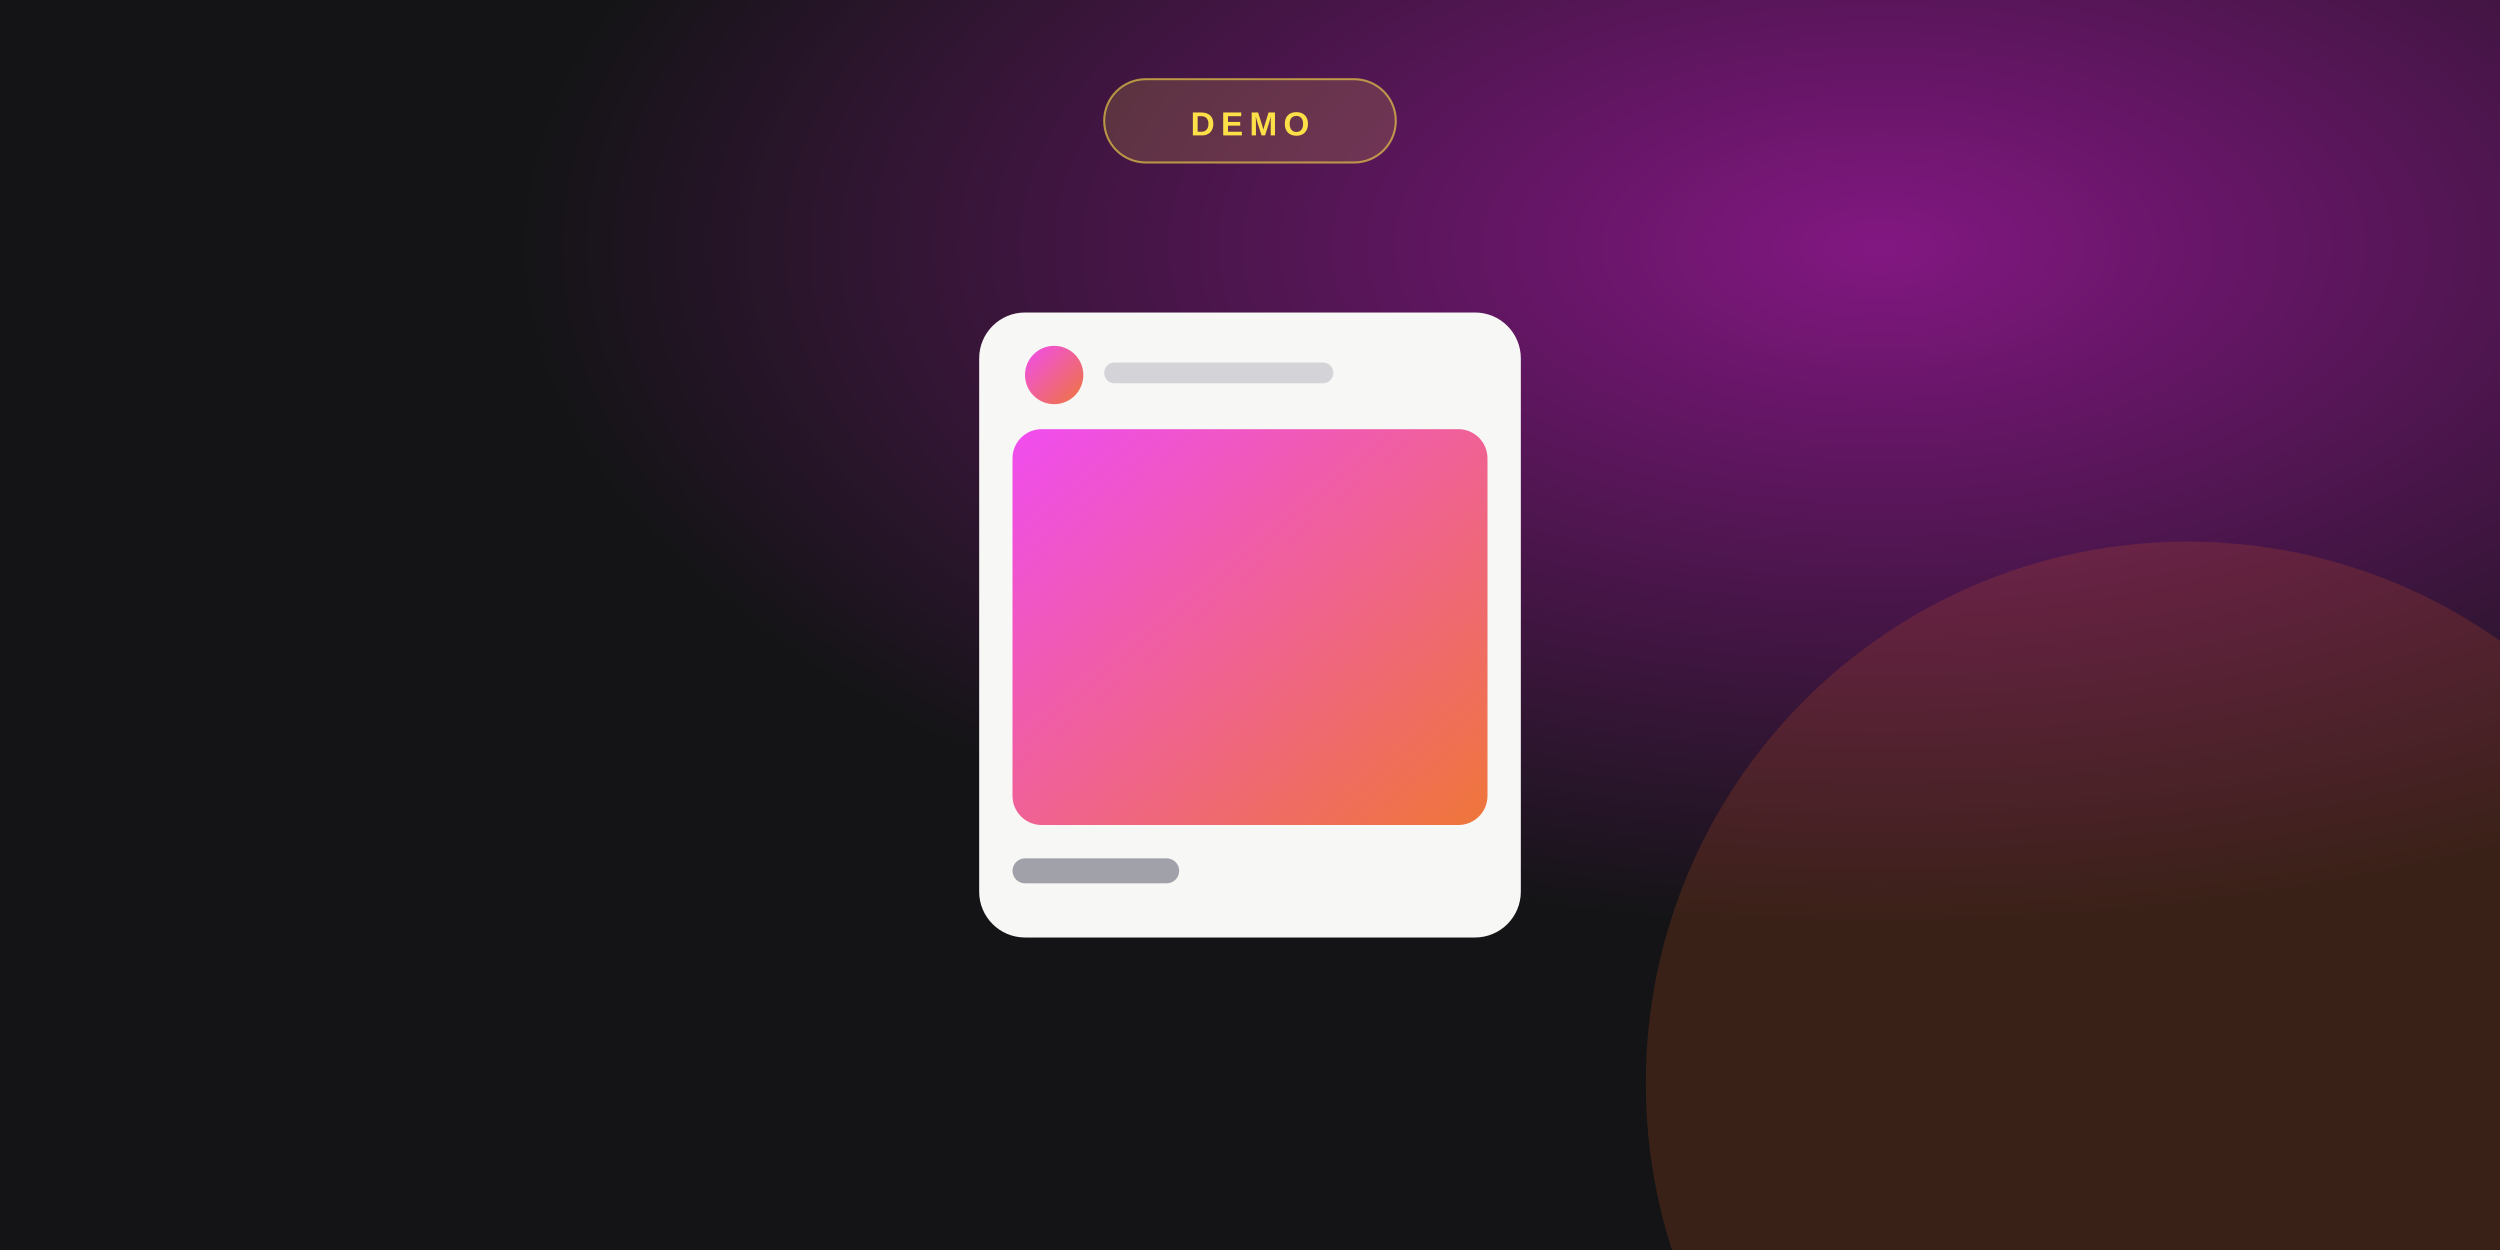
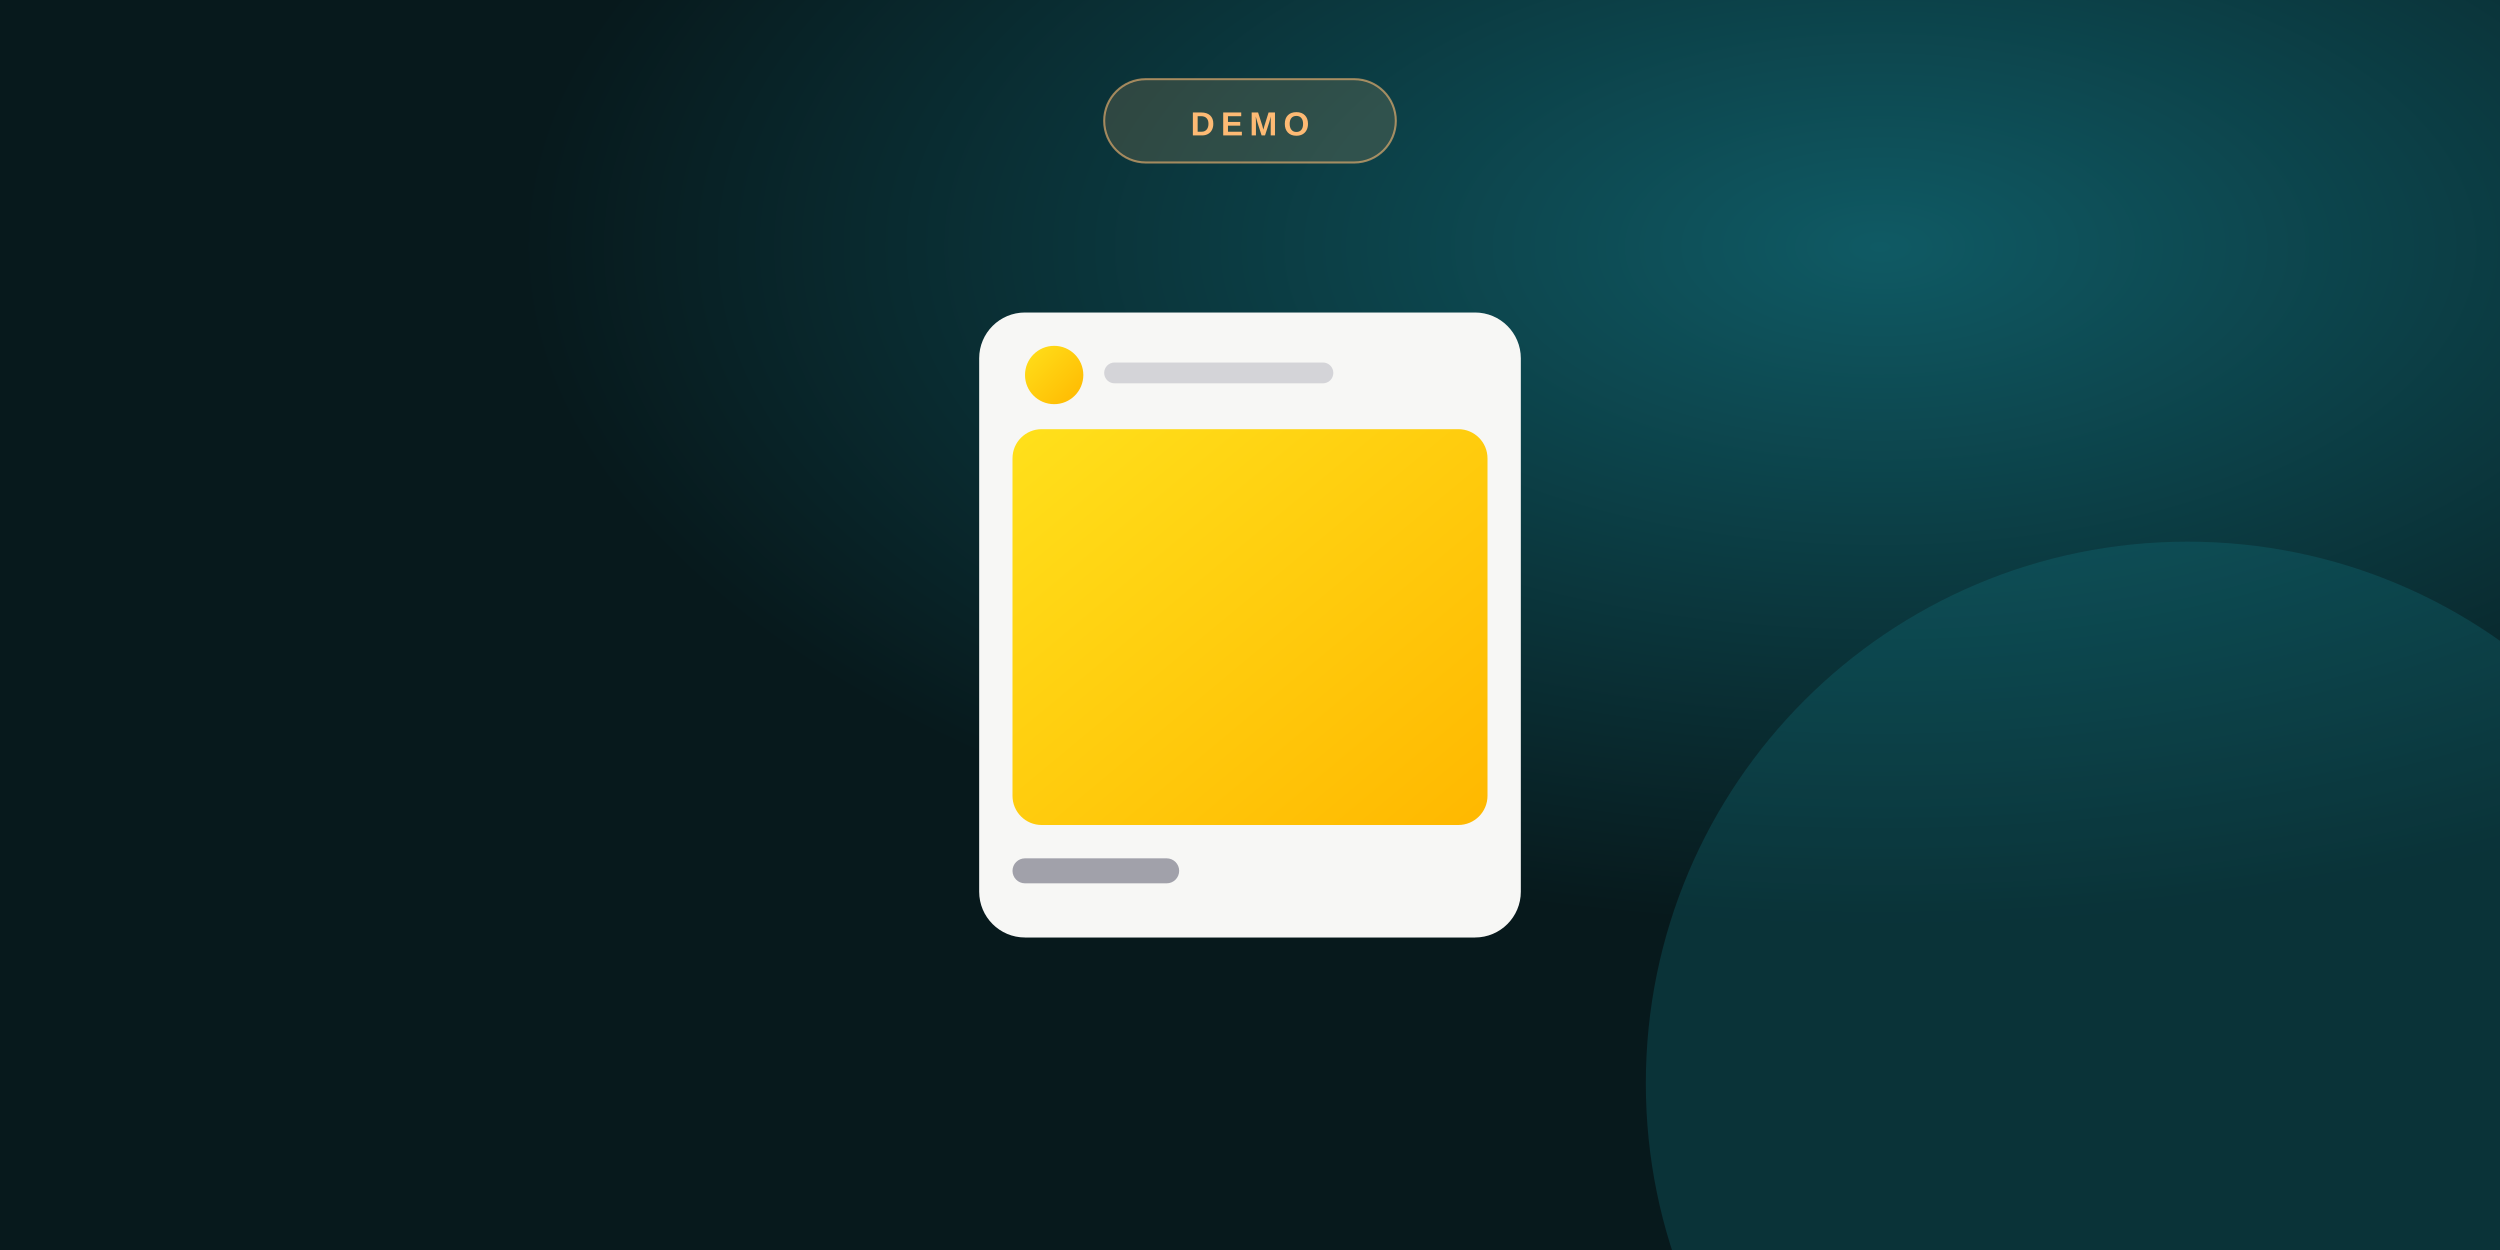
<svg xmlns="http://www.w3.org/2000/svg" viewBox="0 0 1200 600" width="1200" height="600">
  <defs>
    <linearGradient id="g" x1="0" y1="0" x2="1" y2="1">
-       <stop offset="0" stop-color="hsl(300,85%,62%)" />
-       <stop offset="1" stop-color="hsl(20,85%,58%)" />
+       <stop offset="0" stop-color="#ffe01b" />
+       <stop offset="1" stop-color="#ffb800" />
    </linearGradient>
    <radialGradient id="bg" cx=".75" cy=".2" r=".9">
-       <stop offset="0" stop-color="hsl(300,70%,30%)" />
-       <stop offset=".6" stop-color="#141416" />
+       <stop offset="0" stop-color="#0f5a64" />
+       <stop offset=".6" stop-color="#07191c" />
    </radialGradient>
  </defs>
  <rect width="1200" height="600" fill="url(#bg)" />
-   <circle cx="1050" cy="520" r="260" fill="hsl(20,80%,50%)" opacity=".18" />
+   <circle cx="1050" cy="520" r="260" fill="#13808c" opacity=".25" />
  <g transform="translate(470 150)">
    <rect width="260" height="300" rx="22" fill="#f7f7f5" />
    <rect x="16" y="56" width="228" height="190" rx="14" fill="url(#g)" />
    <circle cx="36" cy="30" r="14" fill="url(#g)" />
    <rect x="60" y="24" width="110" height="10" rx="5" fill="#d4d4d8" />
    <rect x="16" y="262" width="80" height="12" rx="6" fill="#a1a1aa" />
  </g>
  <g transform="translate(600 60)">
-     <rect x="-70" y="-22" width="140" height="40" rx="20" fill="#fde047" fill-opacity=".15" stroke="#fde047" stroke-opacity=".6" />
-     <text x="0" y="5" text-anchor="middle" font-family="Arial, sans-serif" font-size="16" font-weight="700" letter-spacing="3" fill="#fde047">DEMO</text>
+     <rect x="-70" y="-22" width="140" height="40" rx="20" fill="#fdba74" fill-opacity=".15" stroke="#fdba74" stroke-opacity=".6" />
+     <text x="0" y="5" text-anchor="middle" font-family="Arial, sans-serif" font-size="16" font-weight="700" letter-spacing="3" fill="#fdba74">DEMO</text>
  </g>
</svg>
